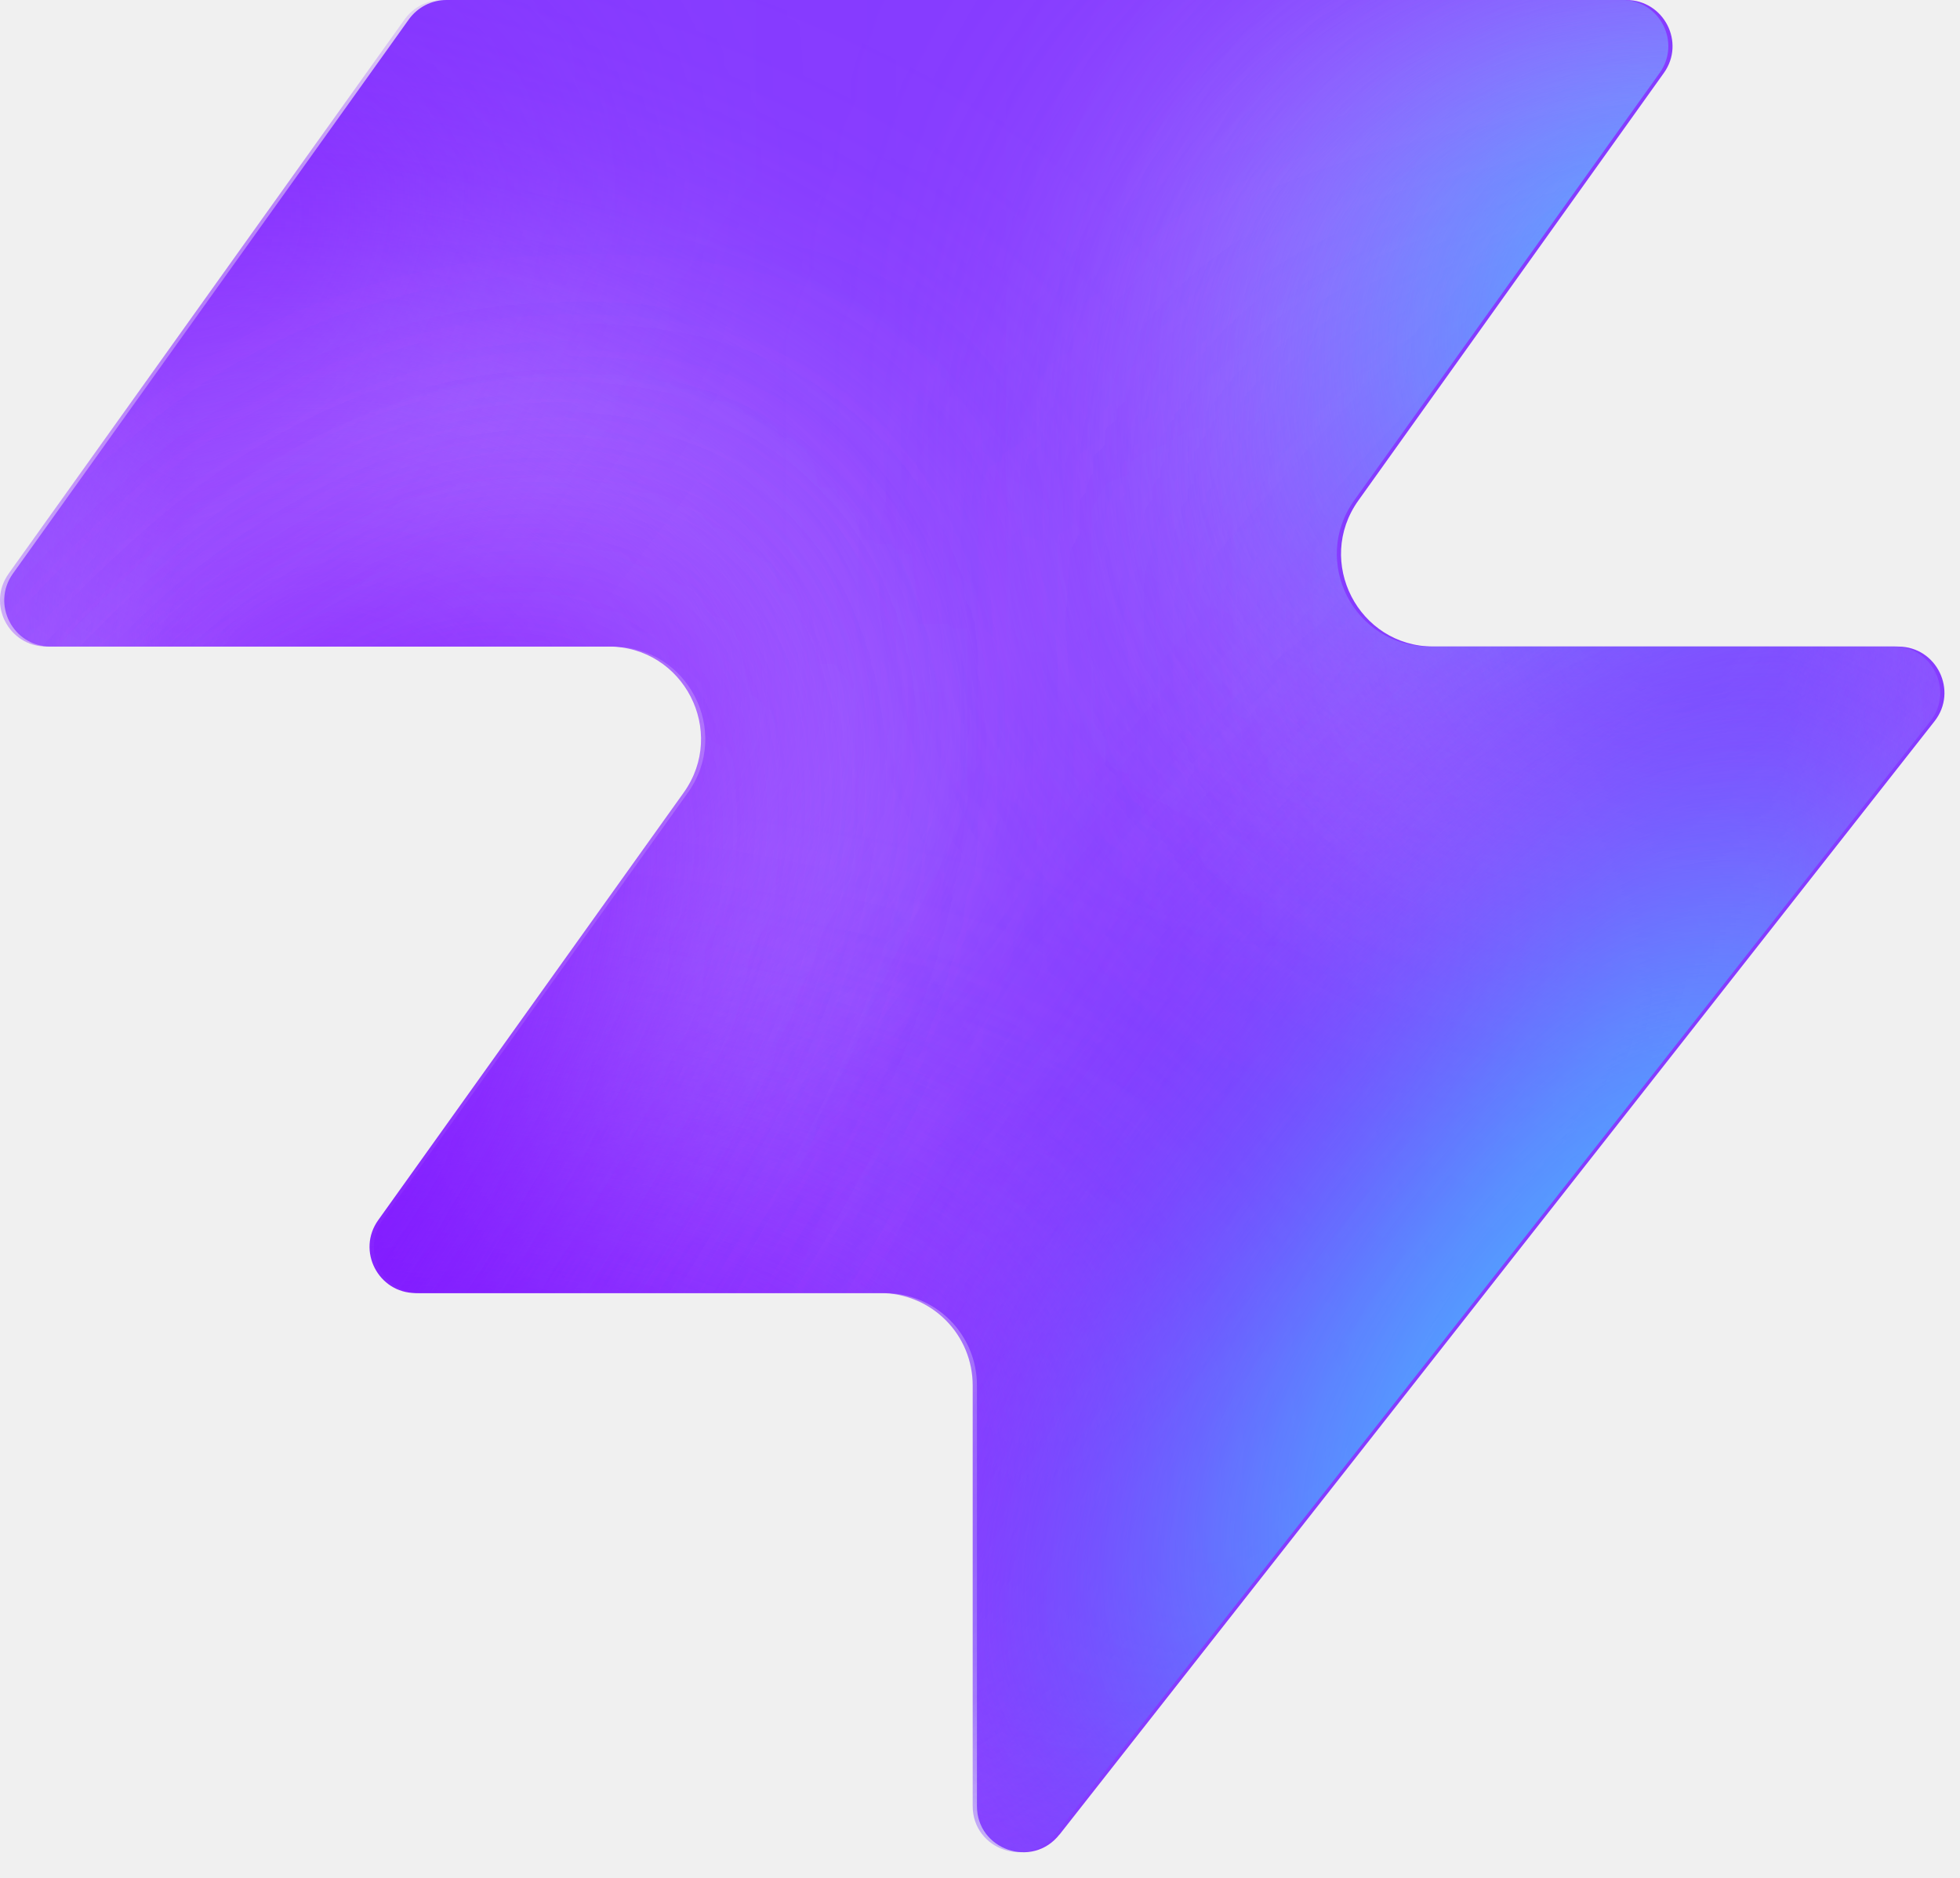
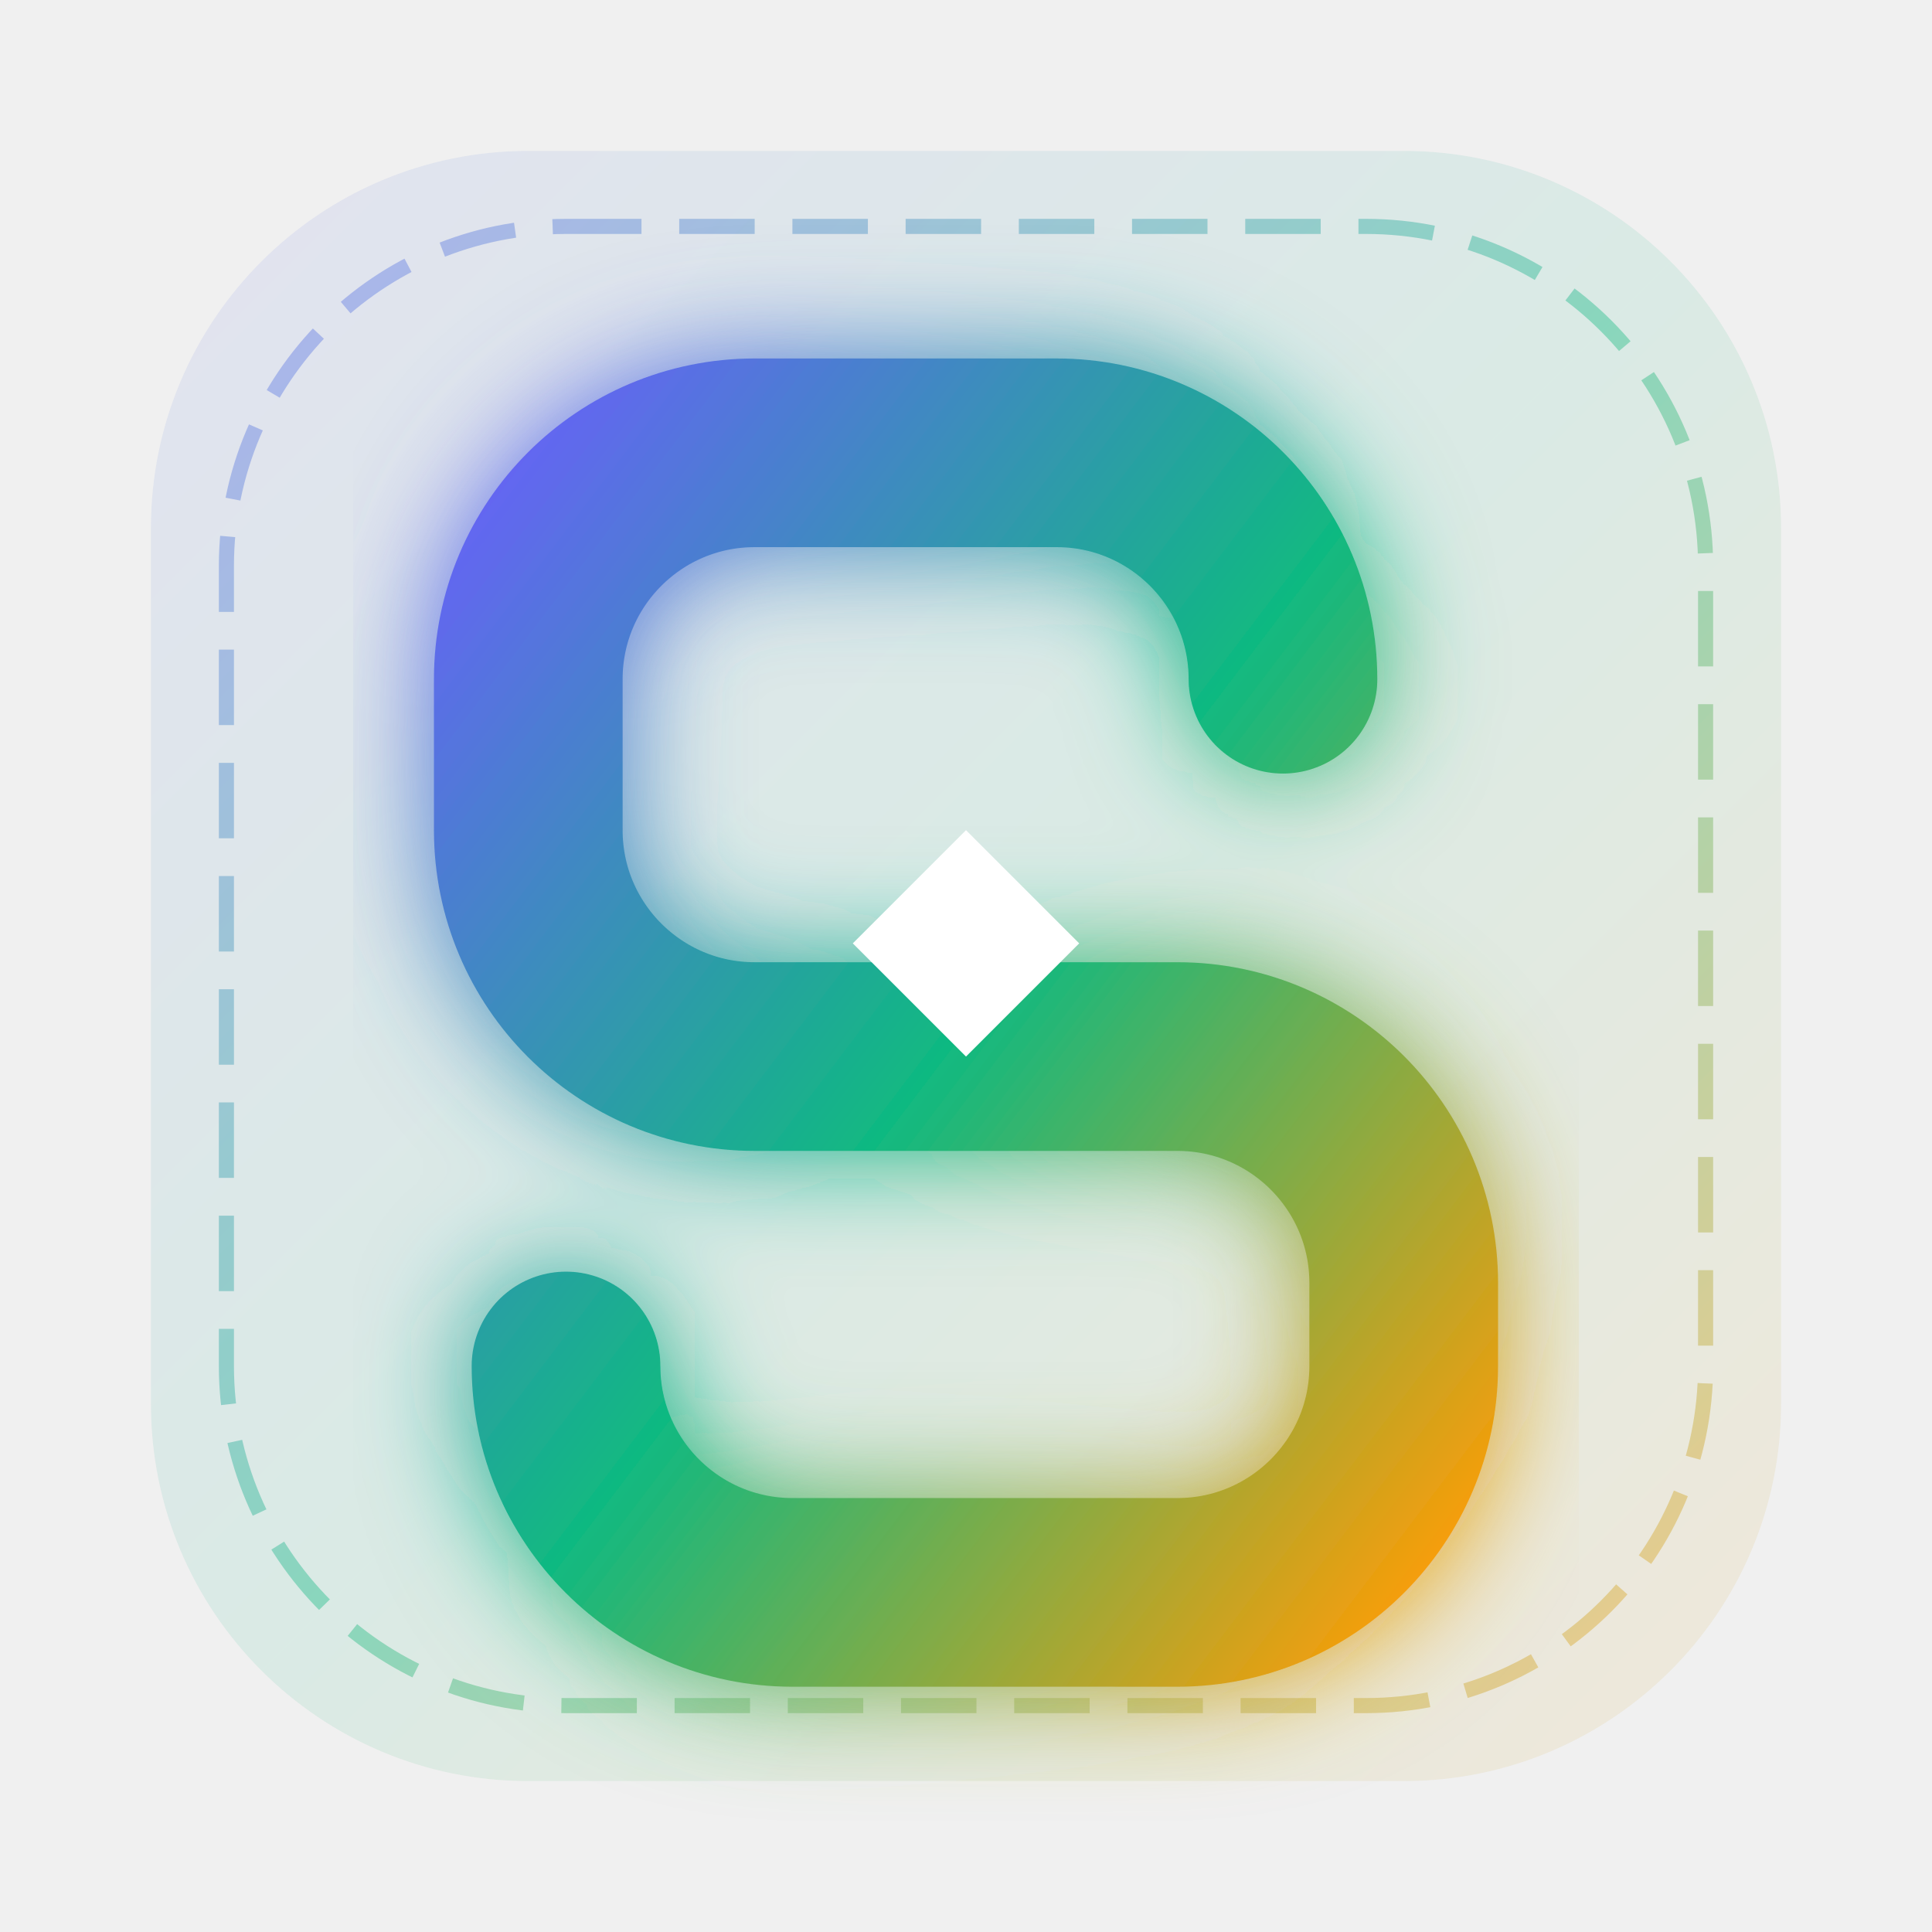
- <svg xmlns="http://www.w3.org/2000/svg" width="48" height="46" fill="none" viewBox="0 0 48 46">
-   <path fill="#863bff" d="M25.946 44.938c-.664.845-2.021.375-2.021-.698V33.937a2.26 2.26 0 0 0-2.262-2.262H10.287c-.92 0-1.456-1.04-.92-1.788l7.48-10.471c1.07-1.497 0-3.578-1.842-3.578H1.237c-.92 0-1.456-1.04-.92-1.788L10.013.474c.214-.297.556-.474.92-.474h28.894c.92 0 1.456 1.04.92 1.788l-7.48 10.471c-1.07 1.498 0 3.579 1.842 3.579h11.377c.943 0 1.473 1.088.89 1.83L25.947 44.94z" style="fill:#863bff;fill:color(display-p3 .525 .23 1);fill-opacity:1" />
-   <mask id="a" width="48" height="46" x="0" y="0" maskUnits="userSpaceOnUse" style="mask-type:alpha">
-     <path fill="#000" d="M25.842 44.938c-.664.844-2.021.375-2.021-.698V33.937a2.26 2.26 0 0 0-2.262-2.262H10.183c-.92 0-1.456-1.04-.92-1.788l7.48-10.471c1.07-1.498 0-3.579-1.842-3.579H1.133c-.92 0-1.456-1.04-.92-1.787L9.91.473c.214-.297.556-.474.92-.474h28.894c.92 0 1.456 1.04.92 1.788l-7.48 10.471c-1.07 1.498 0 3.578 1.842 3.578h11.377c.943 0 1.473 1.088.89 1.832L25.843 44.94z" style="fill:#000;fill-opacity:1" />
-   </mask>
-   <g mask="url(#a)">
-     <g filter="url(#b)">
-       <ellipse cx="5.508" cy="14.704" fill="#ede6ff" rx="5.508" ry="14.704" style="fill:#ede6ff;fill:color(display-p3 .927 .903 1);fill-opacity:1" transform="matrix(.00324 1 1 -.00324 -4.47 31.516)" />
-     </g>
-     <g filter="url(#c)">
-       <ellipse cx="10.399" cy="29.851" fill="#ede6ff" rx="10.399" ry="29.851" style="fill:#ede6ff;fill:color(display-p3 .927 .903 1);fill-opacity:1" transform="matrix(.00324 1 1 -.00324 -39.328 7.883)" />
-     </g>
-     <g filter="url(#d)">
-       <ellipse cx="5.508" cy="30.487" fill="#7e14ff" rx="5.508" ry="30.487" style="fill:#7e14ff;fill:color(display-p3 .492 .077 1);fill-opacity:1" transform="rotate(89.814 -25.913 -14.639)scale(1 -1)" />
-     </g>
-     <g filter="url(#e)">
-       <ellipse cx="5.508" cy="30.599" fill="#7e14ff" rx="5.508" ry="30.599" style="fill:#7e14ff;fill:color(display-p3 .492 .077 1);fill-opacity:1" transform="rotate(89.814 -32.644 -3.334)scale(1 -1)" />
-     </g>
-     <g filter="url(#f)">
-       <ellipse cx="5.508" cy="30.599" fill="#7e14ff" rx="5.508" ry="30.599" style="fill:#7e14ff;fill:color(display-p3 .492 .077 1);fill-opacity:1" transform="matrix(.00324 1 1 -.00324 -34.34 30.47)" />
-     </g>
-     <g filter="url(#g)">
-       <ellipse cx="14.072" cy="22.078" fill="#ede6ff" rx="14.072" ry="22.078" style="fill:#ede6ff;fill:color(display-p3 .927 .903 1);fill-opacity:1" transform="rotate(93.35 24.506 48.493)scale(-1 1)" />
-     </g>
-     <g filter="url(#h)">
-       <ellipse cx="3.47" cy="21.501" fill="#7e14ff" rx="3.47" ry="21.501" style="fill:#7e14ff;fill:color(display-p3 .492 .077 1);fill-opacity:1" transform="rotate(89.009 28.708 47.59)scale(-1 1)" />
-     </g>
-     <g filter="url(#i)">
-       <ellipse cx="3.47" cy="21.501" fill="#7e14ff" rx="3.47" ry="21.501" style="fill:#7e14ff;fill:color(display-p3 .492 .077 1);fill-opacity:1" transform="rotate(89.009 28.708 47.59)scale(-1 1)" />
-     </g>
-     <g filter="url(#j)">
-       <ellipse cx=".387" cy="8.972" fill="#7e14ff" rx="4.407" ry="29.108" style="fill:#7e14ff;fill:color(display-p3 .492 .077 1);fill-opacity:1" transform="rotate(39.51 .387 8.972)" />
-     </g>
-     <g filter="url(#k)">
-       <ellipse cx="47.523" cy="-6.092" fill="#7e14ff" rx="4.407" ry="29.108" style="fill:#7e14ff;fill:color(display-p3 .492 .077 1);fill-opacity:1" transform="rotate(37.892 47.523 -6.092)" />
-     </g>
-     <g filter="url(#l)">
-       <ellipse cx="41.412" cy="6.333" fill="#47bfff" rx="5.971" ry="9.665" style="fill:#47bfff;fill:color(display-p3 .28 .748 1);fill-opacity:1" transform="rotate(37.892 41.412 6.333)" />
-     </g>
-     <g filter="url(#m)">
-       <ellipse cx="-1.879" cy="38.332" fill="#7e14ff" rx="4.407" ry="29.108" style="fill:#7e14ff;fill:color(display-p3 .492 .077 1);fill-opacity:1" transform="rotate(37.892 -1.88 38.332)" />
-     </g>
-     <g filter="url(#n)">
-       <ellipse cx="-1.879" cy="38.332" fill="#7e14ff" rx="4.407" ry="29.108" style="fill:#7e14ff;fill:color(display-p3 .492 .077 1);fill-opacity:1" transform="rotate(37.892 -1.88 38.332)" />
-     </g>
-     <g filter="url(#o)">
-       <ellipse cx="35.651" cy="29.907" fill="#7e14ff" rx="4.407" ry="29.108" style="fill:#7e14ff;fill:color(display-p3 .492 .077 1);fill-opacity:1" transform="rotate(37.892 35.651 29.907)" />
-     </g>
-     <g filter="url(#p)">
-       <ellipse cx="38.418" cy="32.4" fill="#47bfff" rx="5.971" ry="15.297" style="fill:#47bfff;fill:color(display-p3 .28 .748 1);fill-opacity:1" transform="rotate(37.892 38.418 32.4)" />
-     </g>
-   </g>
+ <svg xmlns="http://www.w3.org/2000/svg" width="512" height="512" viewBox="0 0 512 512" fill="none">
  <defs>
-     <filter id="b" width="60.045" height="41.654" x="-19.77" y="16.149" color-interpolation-filters="sRGB" filterUnits="userSpaceOnUse">
-       <feFlood flood-opacity="0" result="BackgroundImageFix" />
-       <feBlend in="SourceGraphic" in2="BackgroundImageFix" result="shape" />
-       <feGaussianBlur result="effect1_foregroundBlur_2002_17158" stdDeviation="7.659" />
-     </filter>
-     <filter id="c" width="90.34" height="51.437" x="-54.613" y="-7.533" color-interpolation-filters="sRGB" filterUnits="userSpaceOnUse">
-       <feFlood flood-opacity="0" result="BackgroundImageFix" />
-       <feBlend in="SourceGraphic" in2="BackgroundImageFix" result="shape" />
-       <feGaussianBlur result="effect1_foregroundBlur_2002_17158" stdDeviation="7.659" />
-     </filter>
-     <filter id="d" width="79.355" height="29.4" x="-49.64" y="2.03" color-interpolation-filters="sRGB" filterUnits="userSpaceOnUse">
-       <feFlood flood-opacity="0" result="BackgroundImageFix" />
-       <feBlend in="SourceGraphic" in2="BackgroundImageFix" result="shape" />
-       <feGaussianBlur result="effect1_foregroundBlur_2002_17158" stdDeviation="4.596" />
-     </filter>
-     <filter id="e" width="79.579" height="29.4" x="-45.045" y="20.029" color-interpolation-filters="sRGB" filterUnits="userSpaceOnUse">
-       <feFlood flood-opacity="0" result="BackgroundImageFix" />
-       <feBlend in="SourceGraphic" in2="BackgroundImageFix" result="shape" />
-       <feGaussianBlur result="effect1_foregroundBlur_2002_17158" stdDeviation="4.596" />
-     </filter>
-     <filter id="f" width="79.579" height="29.4" x="-43.513" y="21.178" color-interpolation-filters="sRGB" filterUnits="userSpaceOnUse">
-       <feFlood flood-opacity="0" result="BackgroundImageFix" />
-       <feBlend in="SourceGraphic" in2="BackgroundImageFix" result="shape" />
-       <feGaussianBlur result="effect1_foregroundBlur_2002_17158" stdDeviation="4.596" />
-     </filter>
-     <filter id="g" width="74.749" height="58.852" x="15.756" y="-17.901" color-interpolation-filters="sRGB" filterUnits="userSpaceOnUse">
-       <feFlood flood-opacity="0" result="BackgroundImageFix" />
-       <feBlend in="SourceGraphic" in2="BackgroundImageFix" result="shape" />
-       <feGaussianBlur result="effect1_foregroundBlur_2002_17158" stdDeviation="7.659" />
-     </filter>
-     <filter id="h" width="61.377" height="25.362" x="23.548" y="2.284" color-interpolation-filters="sRGB" filterUnits="userSpaceOnUse">
-       <feFlood flood-opacity="0" result="BackgroundImageFix" />
-       <feBlend in="SourceGraphic" in2="BackgroundImageFix" result="shape" />
-       <feGaussianBlur result="effect1_foregroundBlur_2002_17158" stdDeviation="4.596" />
-     </filter>
-     <filter id="i" width="61.377" height="25.362" x="23.548" y="2.284" color-interpolation-filters="sRGB" filterUnits="userSpaceOnUse">
-       <feFlood flood-opacity="0" result="BackgroundImageFix" />
-       <feBlend in="SourceGraphic" in2="BackgroundImageFix" result="shape" />
-       <feGaussianBlur result="effect1_foregroundBlur_2002_17158" stdDeviation="4.596" />
-     </filter>
-     <filter id="j" width="56.045" height="63.649" x="-27.636" y="-22.853" color-interpolation-filters="sRGB" filterUnits="userSpaceOnUse">
-       <feFlood flood-opacity="0" result="BackgroundImageFix" />
-       <feBlend in="SourceGraphic" in2="BackgroundImageFix" result="shape" />
-       <feGaussianBlur result="effect1_foregroundBlur_2002_17158" stdDeviation="4.596" />
-     </filter>
-     <filter id="k" width="54.814" height="64.646" x="20.116" y="-38.415" color-interpolation-filters="sRGB" filterUnits="userSpaceOnUse">
-       <feFlood flood-opacity="0" result="BackgroundImageFix" />
-       <feBlend in="SourceGraphic" in2="BackgroundImageFix" result="shape" />
-       <feGaussianBlur result="effect1_foregroundBlur_2002_17158" stdDeviation="4.596" />
-     </filter>
-     <filter id="l" width="33.541" height="35.313" x="24.641" y="-11.323" color-interpolation-filters="sRGB" filterUnits="userSpaceOnUse">
-       <feFlood flood-opacity="0" result="BackgroundImageFix" />
-       <feBlend in="SourceGraphic" in2="BackgroundImageFix" result="shape" />
-       <feGaussianBlur result="effect1_foregroundBlur_2002_17158" stdDeviation="4.596" />
-     </filter>
-     <filter id="m" width="54.814" height="64.646" x="-29.286" y="6.009" color-interpolation-filters="sRGB" filterUnits="userSpaceOnUse">
-       <feFlood flood-opacity="0" result="BackgroundImageFix" />
-       <feBlend in="SourceGraphic" in2="BackgroundImageFix" result="shape" />
-       <feGaussianBlur result="effect1_foregroundBlur_2002_17158" stdDeviation="4.596" />
-     </filter>
-     <filter id="n" width="54.814" height="64.646" x="-29.286" y="6.009" color-interpolation-filters="sRGB" filterUnits="userSpaceOnUse">
-       <feFlood flood-opacity="0" result="BackgroundImageFix" />
-       <feBlend in="SourceGraphic" in2="BackgroundImageFix" result="shape" />
-       <feGaussianBlur result="effect1_foregroundBlur_2002_17158" stdDeviation="4.596" />
-     </filter>
-     <filter id="o" width="54.814" height="64.646" x="8.244" y="-2.416" color-interpolation-filters="sRGB" filterUnits="userSpaceOnUse">
-       <feFlood flood-opacity="0" result="BackgroundImageFix" />
-       <feBlend in="SourceGraphic" in2="BackgroundImageFix" result="shape" />
-       <feGaussianBlur result="effect1_foregroundBlur_2002_17158" stdDeviation="4.596" />
-     </filter>
-     <filter id="p" width="39.409" height="43.623" x="18.713" y="10.588" color-interpolation-filters="sRGB" filterUnits="userSpaceOnUse">
-       <feFlood flood-opacity="0" result="BackgroundImageFix" />
-       <feBlend in="SourceGraphic" in2="BackgroundImageFix" result="shape" />
-       <feGaussianBlur result="effect1_foregroundBlur_2002_17158" stdDeviation="4.596" />
+     <linearGradient id="siba_grad" x1="0%" y1="0%" x2="100%" y2="100%">
+       <stop offset="0%" style="stop-color:#6366f1;stop-opacity:1" />
+       <stop offset="50%" style="stop-color:#10b981;stop-opacity:1" />
+       <stop offset="100%" style="stop-color:#f59e0b;stop-opacity:1" />
+     </linearGradient>
+     <filter id="glow" x="-20%" y="-20%" width="140%" height="140%">
+       <feGaussianBlur stdDeviation="15" result="blur" />
+       <feComposite in="SourceGraphic" in2="blur" operator="over" />
    </filter>
  </defs>
+   <rect x="40" y="40" width="432" height="432" rx="100" fill="url(#siba_grad)" fill-opacity="0.1" />
+   <rect x="60" y="60" width="392" height="392" rx="90" stroke="url(#siba_grad)" stroke-width="4" stroke-dasharray="20 10" opacity="0.4" />
+   <path d="M340 180C340 146.863 313.137 120 280 120H200C166.863 120 140 146.863 140 180V220C140 253.137 166.863 280 200 280H312C345.137 280 372 306.863 372 340V362C372 395.137 345.137 422 312 422H210C176.863 422 150 395.137 150 362" stroke="url(#siba_grad)" stroke-width="50" stroke-linecap="round" stroke-linejoin="round" filter="url(#glow)" />
+   <path d="M256 220 L286 250 L256 280 L226 250 Z" fill="white" />
</svg>
